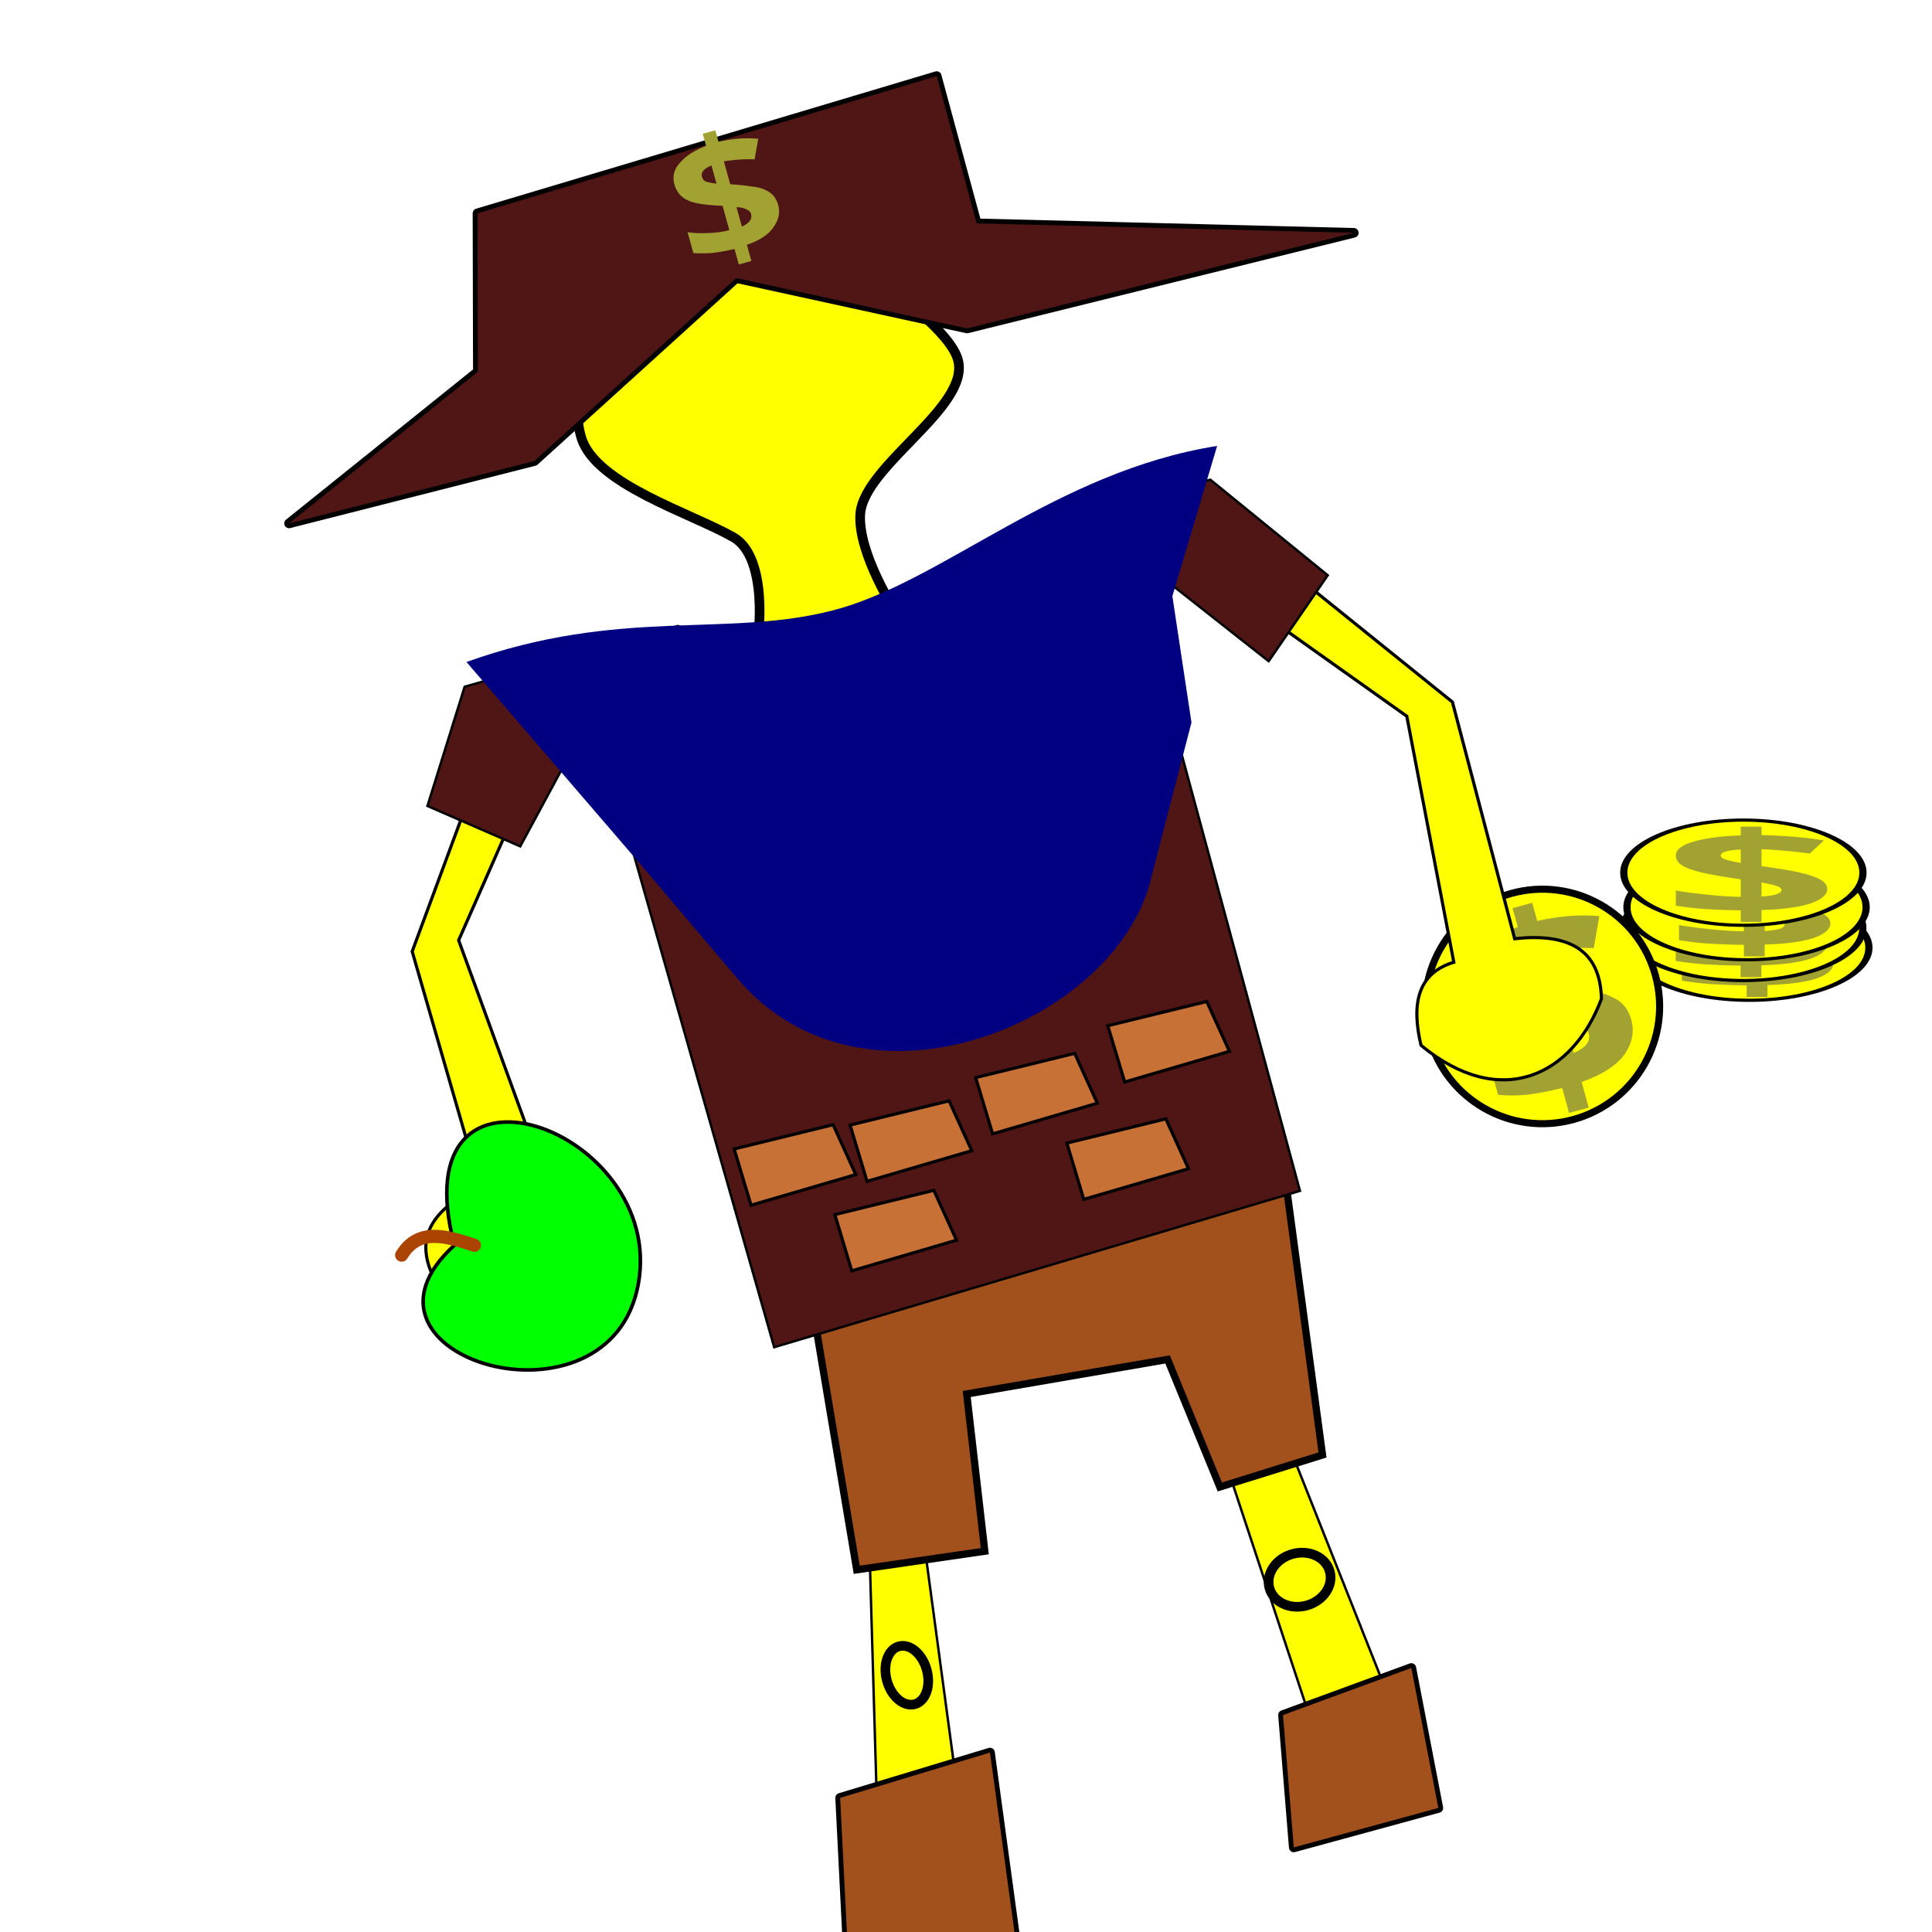
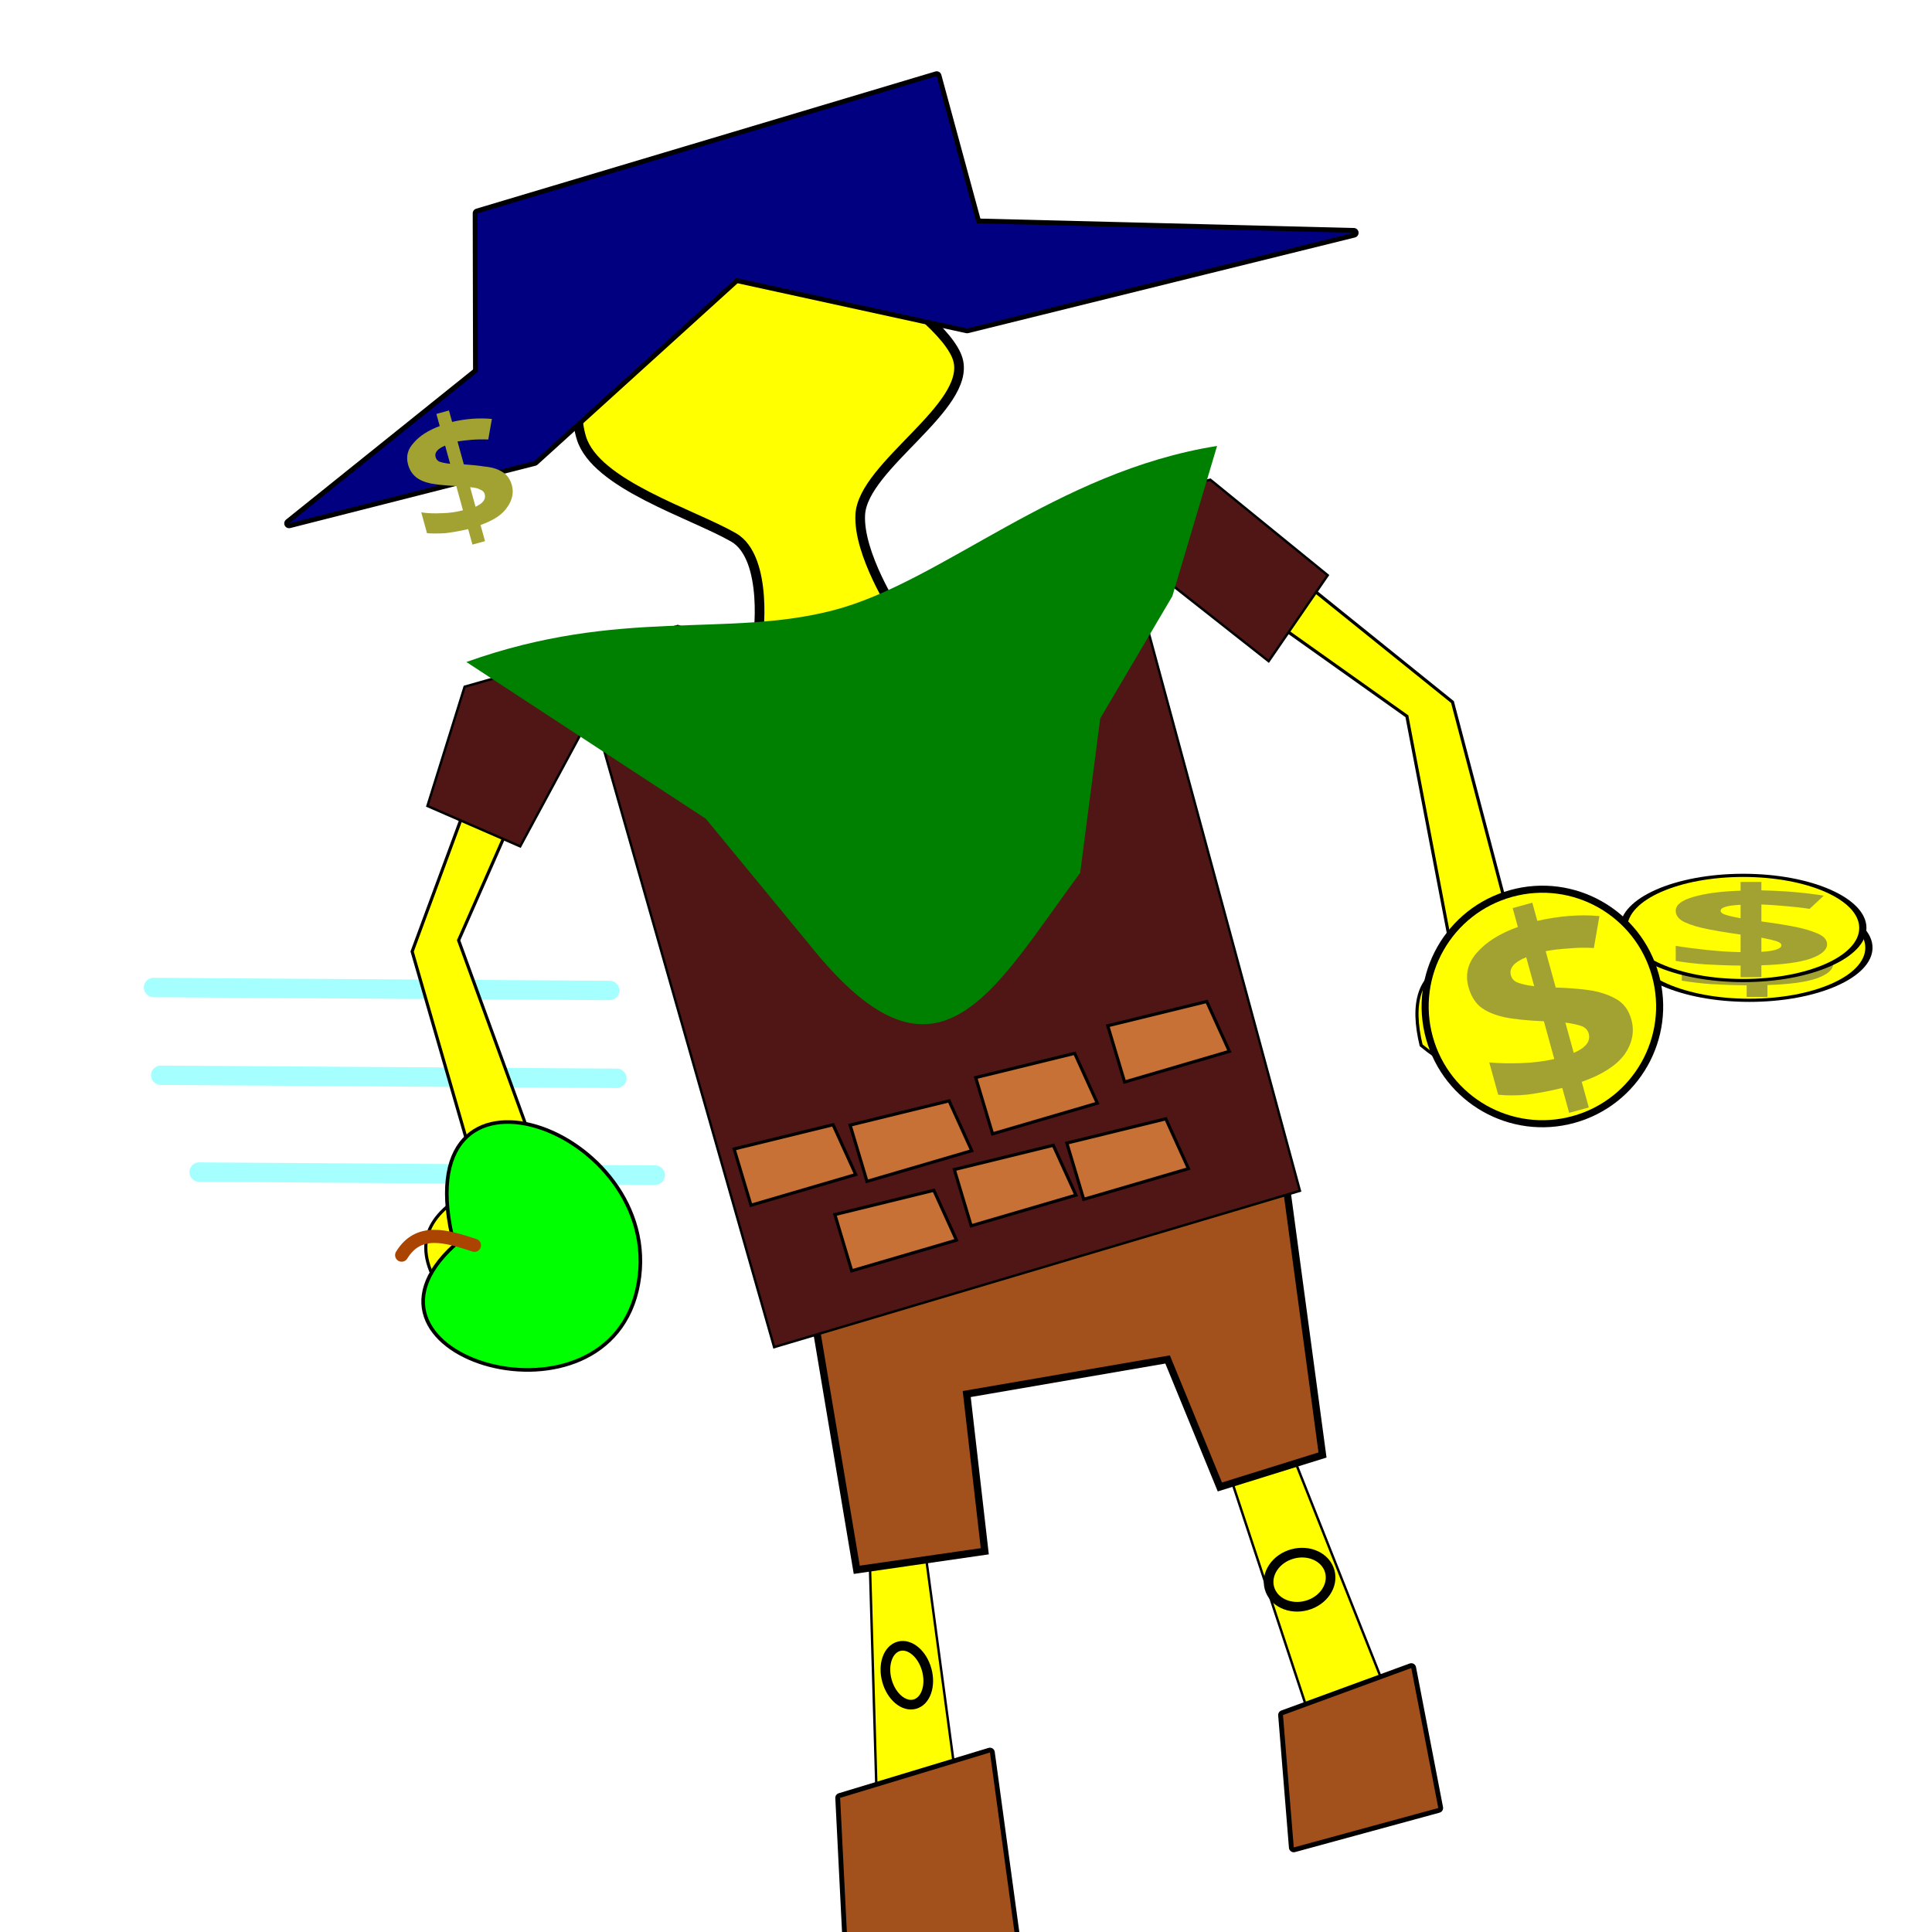
<svg xmlns="http://www.w3.org/2000/svg" width="40mm" height="40mm" viewBox="0 0 40 40" version="1.1" id="svg135">
-   <defs id="defs132" />
+   <defs id="defs132">
+     </defs>
  <g id="layer1">
+     <path style="fill:#00ffff;stroke:#00ffff;stroke-width:0.402;stroke-linecap:round;stroke-linejoin:round;paint-order:markers stroke fill;stop-color:#000000;opacity:0.35" d="M 12.622,20.507 3.179,20.445" id="path1106" />
+     <path style="opacity:0.35;fill:#00ffff;stroke:#00ffff;stroke-width:0.402;stroke-linecap:round;stroke-linejoin:round;paint-order:markers stroke fill;stop-color:#000000" d="M 12.771,22.325 3.328,22.262" id="path1106-5" />
+     <path style="opacity:0.35;fill:#00ffff;stroke:#00ffff;stroke-width:0.402;stroke-linecap:round;stroke-linejoin:round;paint-order:markers stroke fill;stop-color:#000000" d="M 13.566,24.33 4.123,24.267" id="path1106-3" />
    <g id="g5443-2" transform="matrix(1.020131,0,0,0.4486288,4.073555,8.930481)">
      <circle style="fill:#ffff00;fill-opacity:1;stroke:#000000;stroke-width:0.293;stroke-linecap:round;stroke-linejoin:round;stroke-dasharray:none;paint-order:markers stroke fill;stop-color:#000000" id="path2697-2" cx="31.51" cy="23.83" r="2.354" />
      <text xml:space="preserve" style="font-weight:bold;font-size:5.796px;line-height:1.25;font-family:sans-serif;-inkscape-font-specification:'sans-serif Bold';fill:#a2a233;fill-opacity:1;stroke-width:0.388" x="27.654" y="27.851" id="text2753-8" transform="scale(1.080183,0.9257686)">
        <tspan id="tspan2751-9" style="fill:#a2a233;fill-opacity:1;stroke-width:0.388" x="27.654" y="27.851">$</tspan>
      </text>
    </g>
    <g id="g5443-2-7" transform="matrix(1.020131,0,0,0.4486288,3.947851,8.521438)">
      <circle style="fill:#ffff00;fill-opacity:1;stroke:#000000;stroke-width:0.293;stroke-linecap:round;stroke-linejoin:round;stroke-dasharray:none;paint-order:markers stroke fill;stop-color:#000000" id="path2697-2-3" cx="31.51" cy="23.83" r="2.354" />
      <text xml:space="preserve" style="font-weight:bold;font-size:5.796px;line-height:1.25;font-family:sans-serif;-inkscape-font-specification:'sans-serif Bold';fill:#a2a233;fill-opacity:1;stroke-width:0.388" x="27.654" y="27.851" id="text2753-8-6" transform="scale(1.080183,0.9257686)">
        <tspan id="tspan2751-9-1" style="fill:#a2a233;fill-opacity:1;stroke-width:0.388" x="27.654" y="27.851">$</tspan>
      </text>
    </g>
-     <g id="g5443-2-2" transform="matrix(1.020131,0,0,0.4486288,4.015883,8.091738)">
-       <circle style="fill:#ffff00;fill-opacity:1;stroke:#000000;stroke-width:0.293;stroke-linecap:round;stroke-linejoin:round;stroke-dasharray:none;paint-order:markers stroke fill;stop-color:#000000" id="path2697-2-9" cx="31.51" cy="23.83" r="2.354" />
-       <text xml:space="preserve" style="font-weight:bold;font-size:5.796px;line-height:1.25;font-family:sans-serif;-inkscape-font-specification:'sans-serif Bold';fill:#a2a233;fill-opacity:1;stroke-width:0.388" x="27.654" y="27.851" id="text2753-8-3" transform="scale(1.080183,0.9257686)">
-         <tspan id="tspan2751-9-19" style="fill:#a2a233;fill-opacity:1;stroke-width:0.388" x="27.654" y="27.851">$</tspan>
+     <path style="fill:#ffff00;stroke:#000000;stroke-width:0.05;stroke-linecap:butt;stroke-linejoin:miter;stroke-dasharray:none;stroke-opacity:1" d="m 17.891,28.294 7.234,-2.295 3.635,9.163 -1.572,0.603 -2.652,-8.026 -5.788,1.358 1.136,8.429 -1.71,0.493 z" id="path1793" />
+     <path style="fill:#a2511c;fill-opacity:1;stroke:#000000;stroke-width:0.151;stroke-linecap:butt;stroke-linejoin:miter;stroke-dasharray:none;stroke-opacity:1" d="m 16.799,26.91 0.939,5.591 2.651,-0.384 -0.374,-3.255 4.159,-0.716 1.082,2.64 2.125,-0.662 -0.804,-5.971 z" id="path1789" />
+     <path style="fill:#ffff00;stroke:#000000;stroke-width:0.2;stroke-linecap:butt;stroke-linejoin:miter;stroke-dasharray:none;stroke-opacity:1" d="m 15.67,13.278 c 0.038,-0.018 0.247,-1.735 -0.484,-2.153 -0.875,-0.5 -2.853,-1.094 -3.149,-2.058 -0.459,-1.496 1.106,-4.434 2.639,-4.743 1.068,-0.215 4.872,2.074 5.158,3.126 0.266,0.978 -1.961,2.189 -2.023,3.2 -0.049,0.811 0.731,2.014 0.731,2.014 l -0.353,1.17 -1.037,1.563 -1.879,-0.135 z" id="path1620" />
+     <path style="fill:#ffff00;stroke:#000000;stroke-width:0.065;stroke-linecap:butt;stroke-linejoin:miter;stroke-dasharray:none;stroke-opacity:1" d="m 10.631,14.025 -2.098,5.675 1.406,4.867 c -0.98,0.452 -1.423,1.071 -0.904,1.991 1.333,1.068 2.985,0.92 3.7,-1.088 -0.264,-0.841 -0.704,-1.319 -1.465,-1.129 L 9.495,19.468 11.738,14.374 Z" id="path867" />
+     <path style="fill:#ffff00;stroke:#000000;stroke-width:0.065;stroke-linecap:butt;stroke-linejoin:miter;stroke-dasharray:none;stroke-opacity:1" d="m 25.361,10.739 4.711,3.796 1.289,4.899 c 1.073,-0.114 1.771,0.19 1.797,1.245 -0.597,1.6 -2.092,2.321 -3.735,0.963 -0.204,-0.858 -0.072,-1.493 0.679,-1.72 l -0.974,-5.093 -4.538,-3.223 z" id="path867-3" />
+     <path style="fill:#501616;stroke:#000000;stroke-width:0.05;stroke-linecap:butt;stroke-linejoin:miter;stroke-dasharray:none;stroke-opacity:1" d="M 26.266,13.689 27.489,11.91 25.058,9.932 21.616,10.787 c -1.758,1.094 -4.592,3.307 -7.583,2.174 l -4.413,1.257 -0.77,2.469 1.92,0.836 1.507,-2.796 3.751,13.164 10.885,-3.237 -3.602,-13.294 z" id="path1568" />
+     <path style="fill:#c87137;stroke:#000000;stroke-width:0.065;stroke-linecap:butt;stroke-linejoin:miter;stroke-dasharray:none;stroke-opacity:1" d="m 15.199,23.788 2.049,-0.502 0.469,1.032 -2.169,0.635 z" id="path1570" />
+     <path style="fill:#c87137;stroke:#000000;stroke-width:0.065;stroke-linecap:butt;stroke-linejoin:miter;stroke-dasharray:none;stroke-opacity:1" d="m 17.601,23.294 2.049,-0.502 0.469,1.032 -2.169,0.635 z" id="path1570-6" />
+     <path style="fill:#c87137;stroke:#000000;stroke-width:0.065;stroke-linecap:butt;stroke-linejoin:miter;stroke-dasharray:none;stroke-opacity:1" d="m 20.201,22.31 2.049,-0.502 0.469,1.032 -2.169,0.635 z" id="path1570-7" />
+     <path style="fill:#c87137;stroke:#000000;stroke-width:0.065;stroke-linecap:butt;stroke-linejoin:miter;stroke-dasharray:none;stroke-opacity:1" d="m 22.935,21.237 2.049,-0.502 0.469,1.032 -2.169,0.635 z" id="path1570-5" />
+     <path style="fill:#c87137;stroke:#000000;stroke-width:0.065;stroke-linecap:butt;stroke-linejoin:miter;stroke-dasharray:none;stroke-opacity:1" d="m 22.088,23.666 2.049,-0.502 0.469,1.032 -2.169,0.635 z" id="path1570-5-9" />
+     <path style="fill:#c87137;stroke:#000000;stroke-width:0.065;stroke-linecap:butt;stroke-linejoin:miter;stroke-dasharray:none;stroke-opacity:1" d="m 19.758,24.214 2.049,-0.502 0.469,1.032 -2.169,0.635 z" id="path1570-5-9-7" />
+     <path style="fill:#c87137;stroke:#000000;stroke-width:0.065;stroke-linecap:butt;stroke-linejoin:miter;stroke-dasharray:none;stroke-opacity:1" d="m 17.285,25.146 2.049,-0.502 0.469,1.032 -2.169,0.635 z" id="path1570-5-1" />
+     <path style="fill:#008000;fill-opacity:1;stroke:#000000;stroke-width:0;stroke-linecap:butt;stroke-linejoin:miter;stroke-dasharray:none;stroke-opacity:1" d="m 16.873,19.697 c 2.571,3.125 3.694,0.801 5.491,-1.626 l 0.415,-3.197 1.493,-2.53 0.926,-3.111 c -3.338,0.531 -5.685,2.811 -7.937,3.4 -2.22,0.581 -4.42,-0.066 -7.605,1.073 l 4.957,3.245 z" id="path1779" />
+     <g id="g5369" transform="matrix(0.2717197,-0.07496109,0.07496109,0.2717197,7.814382,20.91417)">
+       <path style="fill:#00ff00;stroke:#000000;stroke-width:0.265px;stroke-linecap:butt;stroke-linejoin:miter;stroke-opacity:1" d="M 0.853,18.152 C 1.095,2.021 18.159,13.984 13.126,24.476 8.093,34.969 -10.055,23.686 0.853,18.152 Z" id="path2899" />
+       <path style="fill:none;stroke:#aa4400;stroke-width:0.965;stroke-linecap:round;stroke-linejoin:miter;stroke-dasharray:none;stroke-opacity:1" d="M 2.275,18.545 C 0.47,17.345 -1.334,16.189 -3.07,17.82" id="path2901" />
+     </g>
+     <path style="fill:#000080;fill-opacity:1;stroke:#000000;stroke-width:0.2;stroke-linecap:round;stroke-linejoin:round;stroke-dasharray:none;paint-order:markers stroke fill;stop-color:#000000" d="M 5.985,10.836 9.894,7.697 9.887,4.417 19.393,1.576 20.221,4.624 28.028,4.82 20.022,6.8 15.242,5.756 11.064,9.545 Z" id="path5425" />
+     <text xml:space="preserve" style="font-weight:bold;font-size:3.695px;line-height:1.25;font-family:sans-serif;-inkscape-font-specification:'sans-serif Bold';fill:#a2a233;fill-opacity:1;stroke-width:0.247" x="5.015" y="14.332" id="text2753-7-2-3" transform="matrix(1.041285,-0.2872662,0.2462008,0.8924308,0,0)">
+       <tspan id="tspan2751-5-7-6" style="fill:#a2a233;fill-opacity:1;stroke-width:0.247" x="5.015" y="14.332">$</tspan>
+     </text>
+     <path style="fill:#a2511c;fill-opacity:1;stroke:#000000;stroke-width:0.2;stroke-linecap:round;stroke-linejoin:round;stroke-dasharray:none;paint-order:markers stroke fill;stop-color:#000000" d="m 17.394,37.223 0.179,3.567 3.431,-0.782 -0.508,-3.724 z" id="path8377" />
+     <path style="fill:#a2511c;fill-opacity:1;stroke:#000000;stroke-width:0.2;stroke-linecap:round;stroke-linejoin:round;stroke-dasharray:none;paint-order:markers stroke fill;stop-color:#000000" d="m 26.563,35.508 2.656,-0.973 0.559,2.898 -2.992,0.816 z" id="path8379" />
+     <ellipse style="fill:none;fill-opacity:1;stroke:#000000;stroke-width:0.2;stroke-linecap:round;stroke-linejoin:round;stroke-dasharray:none;paint-order:markers stroke fill;stop-color:#000000" id="path8433" cx="17.24" cy="38.684" rx="0.648" ry="0.553" transform="rotate(-15.42293)" />
+     <ellipse style="fill:none;fill-opacity:1;stroke:#000000;stroke-width:0.2;stroke-linecap:round;stroke-linejoin:round;stroke-dasharray:none;paint-order:markers stroke fill;stop-color:#000000" id="path8487" cx="8.875" cy="38.428" rx="0.427" ry="0.621" transform="rotate(-15.42293)" />
+     <g id="g962">
+       <circle style="fill:#ffff00;fill-opacity:1;stroke:#000000;stroke-width:0.293;stroke-linecap:round;stroke-linejoin:round;stroke-dasharray:none;paint-order:markers stroke fill;stop-color:#000000" id="path2697" cx="25.242" cy="28.58" r="2.354" transform="rotate(-15.42293)" />
+       <text xml:space="preserve" style="font-weight:bold;font-size:5.796px;line-height:1.25;font-family:sans-serif;-inkscape-font-specification:'sans-serif Bold';fill:#a2a233;fill-opacity:1;stroke-width:0.388" x="21.851" y="32.981" id="text2753" transform="matrix(1.041285,-0.2872662,0.2462008,0.8924308,0,0)">
+         <tspan id="tspan2751" style="fill:#a2a233;fill-opacity:1;stroke-width:0.388" x="21.851" y="32.981">$</tspan>
      </text>
-     </g>
-     <g id="g5443-2-4" transform="matrix(1.020131,0,0,0.4486288,3.950347,7.377104)">
-       <circle style="fill:#ffff00;fill-opacity:1;stroke:#000000;stroke-width:0.293;stroke-linecap:round;stroke-linejoin:round;stroke-dasharray:none;paint-order:markers stroke fill;stop-color:#000000" id="path2697-2-7" cx="31.51" cy="23.83" r="2.354" />
-       <text xml:space="preserve" style="font-weight:bold;font-size:5.796px;line-height:1.25;font-family:sans-serif;-inkscape-font-specification:'sans-serif Bold';fill:#a2a233;fill-opacity:1;stroke-width:0.388" x="27.654" y="27.851" id="text2753-8-8" transform="scale(1.080183,0.9257686)">
-         <tspan id="tspan2751-9-4" style="fill:#a2a233;fill-opacity:1;stroke-width:0.388" x="27.654" y="27.851">$</tspan>
-       </text>
-     </g>
-     <g id="g8697" transform="rotate(-15.42293,20.67173,20.77069)">
-       <g id="g5443">
-         <circle style="fill:#ffff00;fill-opacity:1;stroke:#000000;stroke-width:0.293;stroke-linecap:round;stroke-linejoin:round;stroke-dasharray:none;paint-order:markers stroke fill;stop-color:#000000" id="path2697" cx="31.51" cy="23.83" r="2.354" />
-         <text xml:space="preserve" style="font-weight:bold;font-size:5.796px;line-height:1.25;font-family:sans-serif;-inkscape-font-specification:'sans-serif Bold';fill:#a2a233;fill-opacity:1;stroke-width:0.388" x="27.654" y="27.851" id="text2753" transform="scale(1.080183,0.9257686)">
-           <tspan id="tspan2751" style="fill:#a2a233;fill-opacity:1;stroke-width:0.388" x="27.654" y="27.851">$</tspan>
-         </text>
-       </g>
-       <g id="g8667">
-         <path style="fill:#ffff00;stroke:#000000;stroke-width:0.05;stroke-linecap:butt;stroke-linejoin:miter;stroke-dasharray:none;stroke-opacity:1" d="m 15.991,27.284 7.584,-0.289 1.067,9.8 -1.676,0.164 -0.422,-8.442 -5.941,-0.23 -1.146,8.428 -1.78,0.021 z" id="path1793" />
-         <path style="fill:#a2511c;fill-opacity:1;stroke:#000000;stroke-width:0.151;stroke-linecap:butt;stroke-linejoin:miter;stroke-dasharray:none;stroke-opacity:1" d="m 15.306,25.659 -0.582,5.639 2.658,0.334 0.505,-3.237 4.199,0.416 0.341,2.833 2.225,-0.073 0.813,-5.97 z" id="path1789" />
-         <path style="fill:#ffff00;stroke:#000000;stroke-width:0.2;stroke-linecap:butt;stroke-linejoin:miter;stroke-dasharray:none;stroke-opacity:1" d="m 17.843,12.218 c 0.042,-0.007 0.7,-1.607 0.106,-2.205 -0.71,-0.715 -2.459,-1.814 -2.488,-2.822 -0.045,-1.565 2.245,-3.981 3.805,-3.87 1.086,0.077 4.144,3.295 4.14,4.386 -0.004,1.013 -2.473,1.589 -2.801,2.547 -0.263,0.769 0.169,2.136 0.169,2.136 l -0.651,1.034 -1.415,1.231 -1.776,-0.63 z" id="path1620" />
-         <path style="fill:#ffff00;stroke:#000000;stroke-width:0.065;stroke-linecap:butt;stroke-linejoin:miter;stroke-dasharray:none;stroke-opacity:1" d="m 12.787,11.598 -3.531,4.912 0.061,5.066 c -1.065,0.175 -1.657,0.654 -1.401,1.678 1.001,1.384 2.633,1.681 3.857,-0.065 -0.031,-0.881 -0.328,-1.459 -1.112,-1.478 l -0.416,-5.169 3.517,-4.314 z" id="path867" />
-         <path style="fill:#ffff00;stroke:#000000;stroke-width:0.065;stroke-linecap:butt;stroke-linejoin:miter;stroke-dasharray:none;stroke-opacity:1" d="m 27.86,12.347 3.531,4.912 -0.061,5.066 c 1.065,0.175 1.657,0.654 1.401,1.678 -1.001,1.384 -2.633,1.681 -3.857,-0.065 0.031,-0.881 0.328,-1.459 1.112,-1.478 l 0.416,-5.169 -3.517,-4.314 z" id="path867-3" />
-         <path style="fill:#501616;stroke:#000000;stroke-width:0.05;stroke-linecap:butt;stroke-linejoin:miter;stroke-dasharray:none;stroke-opacity:1" d="m 27.948,15.432 1.652,-1.389 -1.817,-2.554 -3.545,-0.091 c -1.986,0.587 -5.306,1.967 -7.888,0.079 l -4.589,0.038 -1.399,2.175 1.629,1.317 2.196,-2.294 0.115,13.688 11.354,-0.226 0.063,-13.773 z" id="path1568" />
-         <path style="fill:#c87137;stroke:#000000;stroke-width:0.065;stroke-linecap:butt;stroke-linejoin:miter;stroke-dasharray:none;stroke-opacity:1" d="m 14.594,22.224 2.109,0.061 0.178,1.12 -2.259,0.035 z" id="path1570" />
-         <path style="fill:#c87137;stroke:#000000;stroke-width:0.065;stroke-linecap:butt;stroke-linejoin:miter;stroke-dasharray:none;stroke-opacity:1" d="m 17.04,22.386 2.109,0.061 0.178,1.12 -2.259,0.035 z" id="path1570-6" />
-         <path style="fill:#c87137;stroke:#000000;stroke-width:0.065;stroke-linecap:butt;stroke-linejoin:miter;stroke-dasharray:none;stroke-opacity:1" d="m 19.808,22.13 2.109,0.061 0.178,1.12 -2.259,0.035 z" id="path1570-7" />
-         <path style="fill:#c87137;stroke:#000000;stroke-width:0.065;stroke-linecap:butt;stroke-linejoin:miter;stroke-dasharray:none;stroke-opacity:1" d="m 22.73,21.822 2.109,0.061 0.178,1.12 -2.259,0.035 z" id="path1570-5" />
-         <path style="fill:#c87137;stroke:#000000;stroke-width:0.065;stroke-linecap:butt;stroke-linejoin:miter;stroke-dasharray:none;stroke-opacity:1" d="m 21.267,23.939 2.109,0.061 0.178,1.12 -2.259,0.035 z" id="path1570-5-9" />
-         <path style="fill:#c87137;stroke:#000000;stroke-width:0.065;stroke-linecap:butt;stroke-linejoin:miter;stroke-dasharray:none;stroke-opacity:1" d="m 16.243,24.088 2.109,0.061 0.178,1.12 -2.259,0.035 z" id="path1570-5-1" />
-         <path style="fill:#000080;fill-opacity:1;stroke:#000000;stroke-width:0;stroke-linecap:butt;stroke-linejoin:miter;stroke-dasharray:none;stroke-opacity:1" d="m 15.596,18.838 c 1.704,3.67 7.266,2.958 8.774,0.342 l 1.7,-2.949 0.314,-2.626 1.721,-2.753 c -3.359,-0.376 -6.228,1.198 -8.555,1.167 -2.295,-0.031 -4.244,-1.239 -7.617,-0.988 l 2.324,4.921 z" id="path1779" />
-         <g id="g5369" transform="matrix(0.2818701,0,0,0.2818701,8.23923,17.48969)">
-           <path style="fill:#00ff00;stroke:#000000;stroke-width:0.265px;stroke-linecap:butt;stroke-linejoin:miter;stroke-opacity:1" d="M 0.853,18.152 C 1.095,2.021 18.159,13.984 13.126,24.476 8.093,34.969 -10.055,23.686 0.853,18.152 Z" id="path2899" />
-           <path style="fill:none;stroke:#aa4400;stroke-width:0.965;stroke-linecap:round;stroke-linejoin:miter;stroke-dasharray:none;stroke-opacity:1" d="M 2.275,18.545 C 0.47,17.345 -1.334,16.189 -3.07,17.82" id="path2901" />
-         </g>
-         <path style="fill:#501616;fill-opacity:1;stroke:#000000;stroke-width:0.2;stroke-linecap:round;stroke-linejoin:round;stroke-dasharray:none;paint-order:markers stroke fill;stop-color:#000000" d="m 9.156,7.288 4.603,-1.987 0.865,-3.164 9.92,-0.21 -0.013,3.159 7.474,2.265 -8.245,-0.221 -4.33,-2.277 -5.035,2.541 z" id="path5425" />
-         <text xml:space="preserve" style="font-weight:bold;font-size:3.695px;line-height:1.25;font-family:sans-serif;-inkscape-font-specification:'sans-serif Bold';fill:#a2a233;fill-opacity:1;stroke-width:0.247" x="17.167" y="4.748" id="text2753-7-2" transform="scale(1.080183,0.9257686)">
-           <tspan id="tspan2751-5-7" style="fill:#a2a233;fill-opacity:1;stroke-width:0.247" x="17.167" y="4.748">$</tspan>
-         </text>
-         <path style="fill:#a2511c;fill-opacity:1;stroke:#000000;stroke-width:0.2;stroke-linecap:round;stroke-linejoin:round;stroke-dasharray:none;paint-order:markers stroke fill;stop-color:#000000" d="m 13.137,35.759 -0.776,3.487 3.515,0.159 0.501,-3.725 z" id="path8377" />
-         <path style="fill:#a2511c;fill-opacity:1;stroke:#000000;stroke-width:0.2;stroke-linecap:round;stroke-linejoin:round;stroke-dasharray:none;paint-order:markers stroke fill;stop-color:#000000" d="m 22.432,36.544 2.82,-0.232 -0.232,2.942 -3.102,-0.009 z" id="path8379" />
-         <ellipse style="fill:none;fill-opacity:1;stroke:#000000;stroke-width:0.2;stroke-linecap:round;stroke-linejoin:round;stroke-dasharray:none;paint-order:markers stroke fill;stop-color:#000000" id="path8433" cx="23.508" cy="33.935" rx="0.648" ry="0.553" />
-         <ellipse style="fill:none;fill-opacity:1;stroke:#000000;stroke-width:0.2;stroke-linecap:round;stroke-linejoin:round;stroke-dasharray:none;paint-order:markers stroke fill;stop-color:#000000" id="path8487" cx="15.143" cy="33.679" rx="0.427" ry="0.621" />
-       </g>
    </g>
  </g>
</svg>
